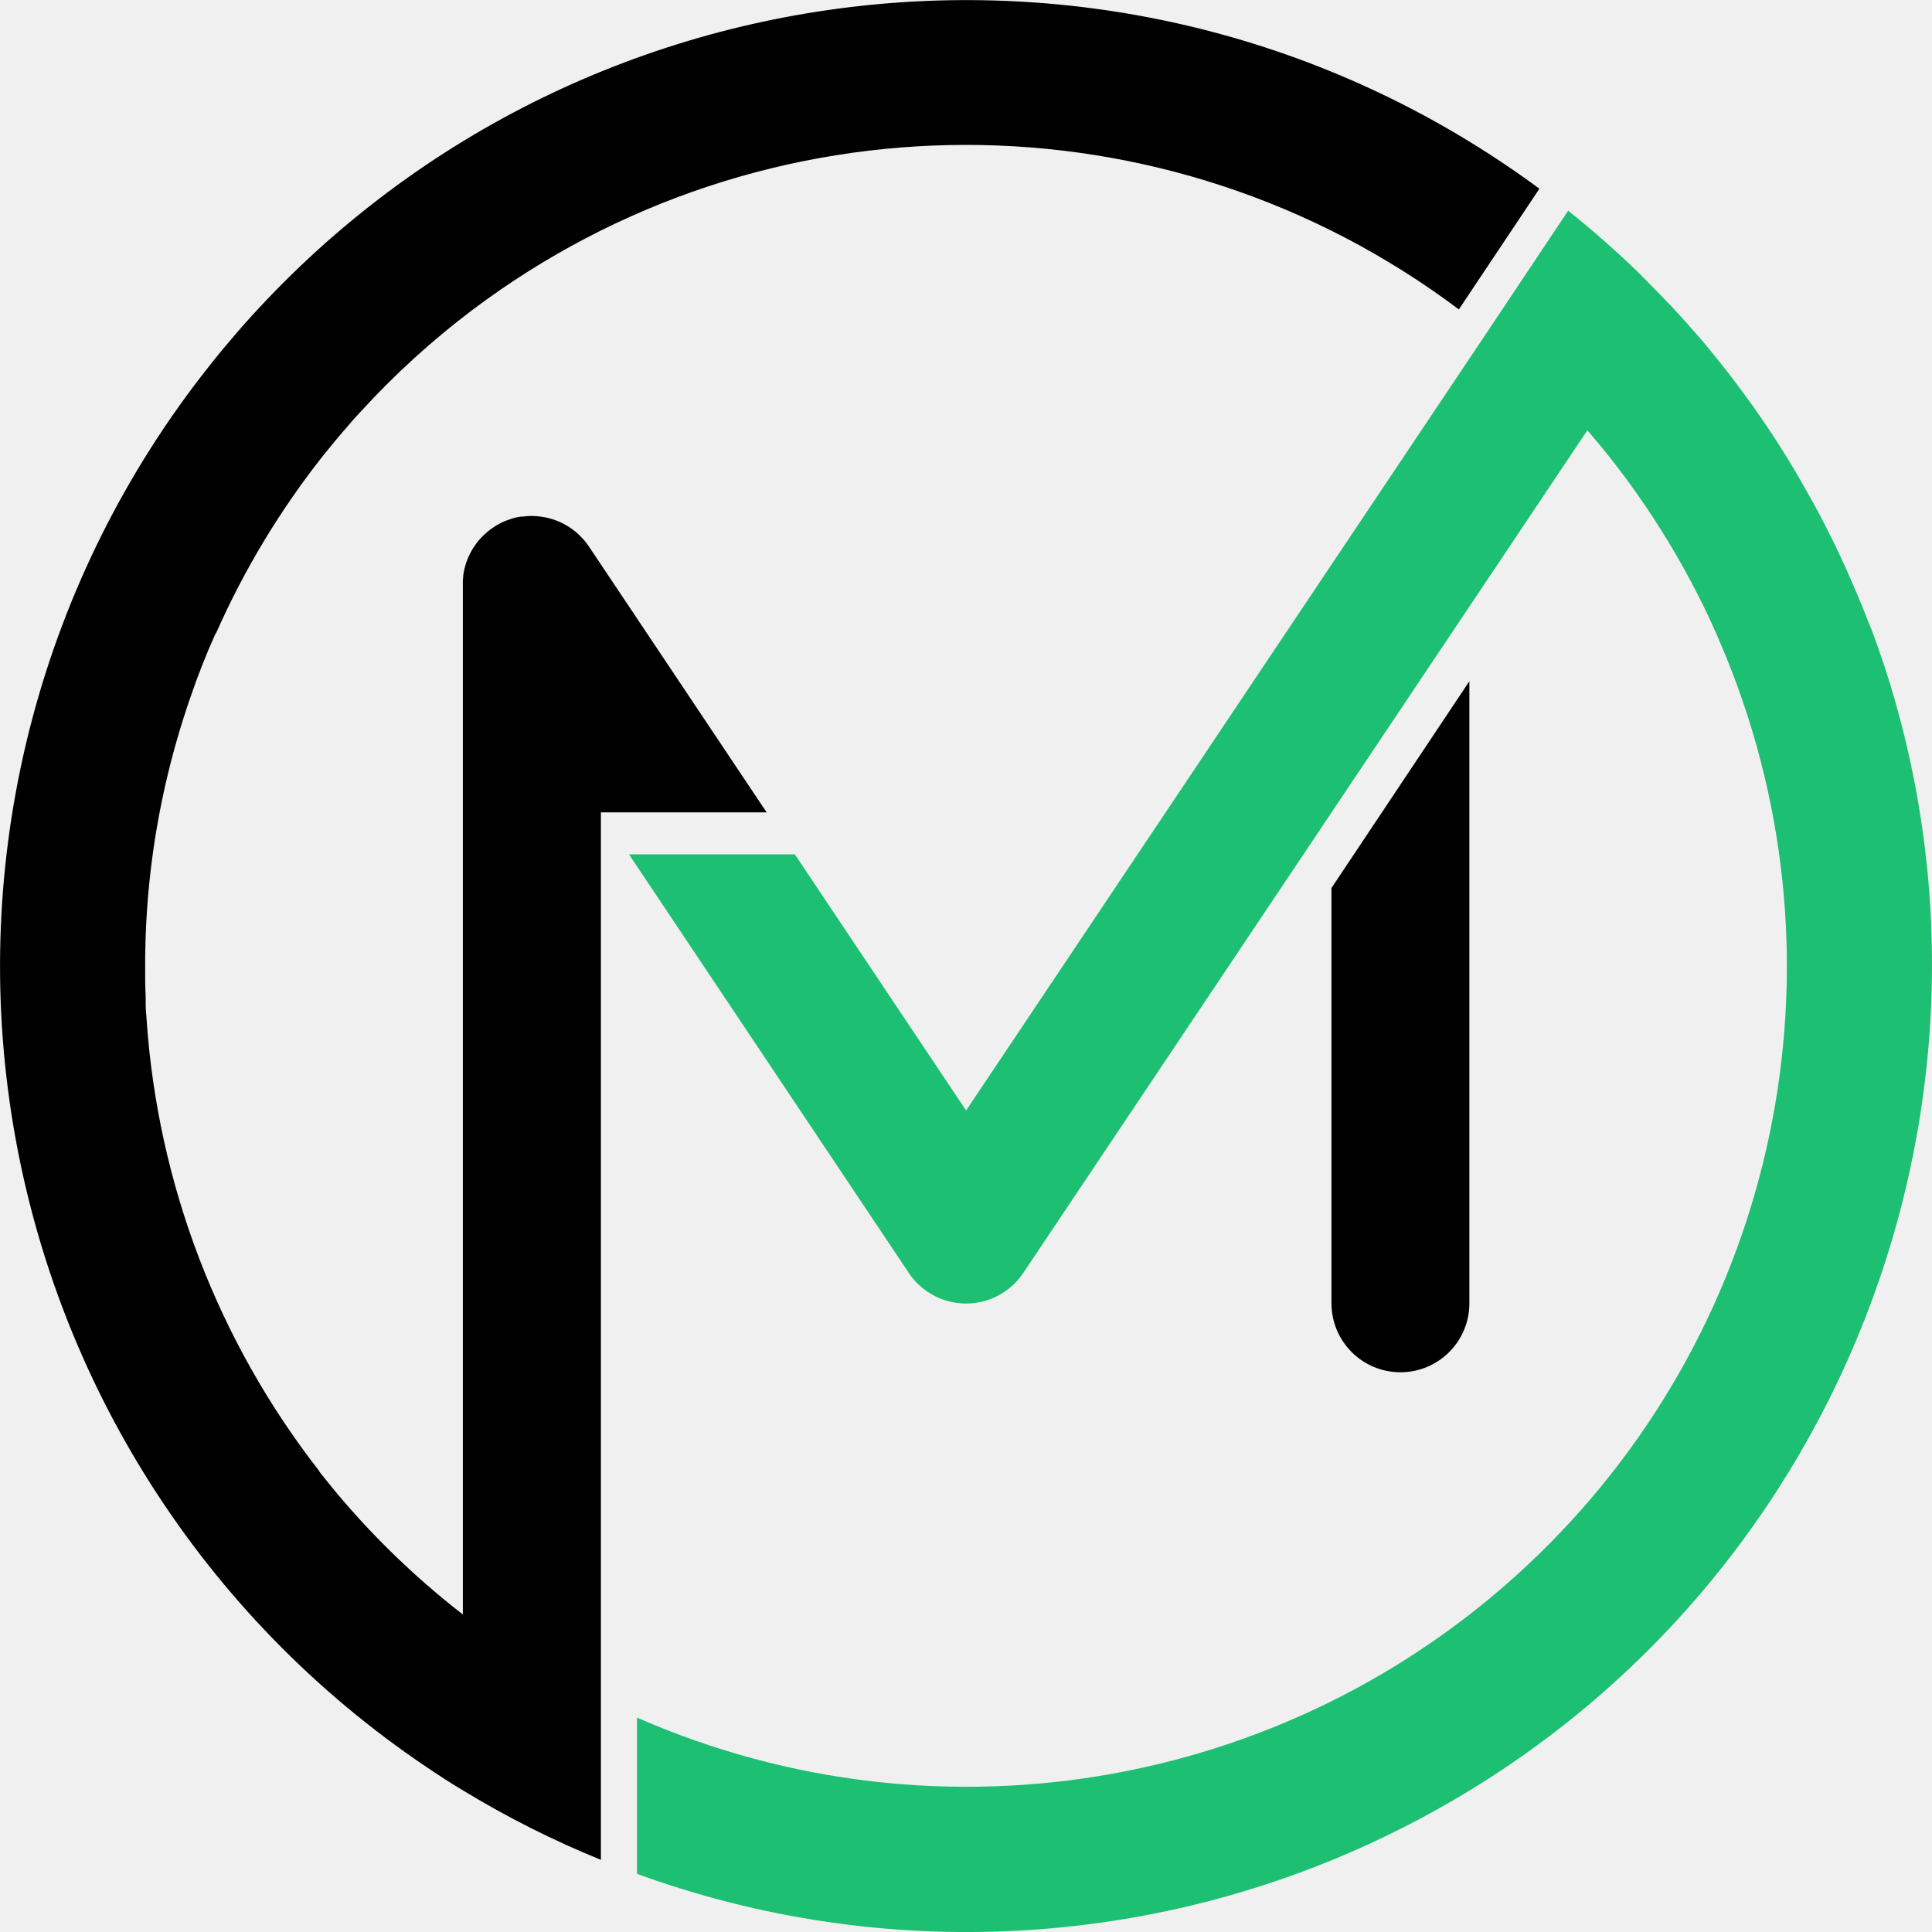
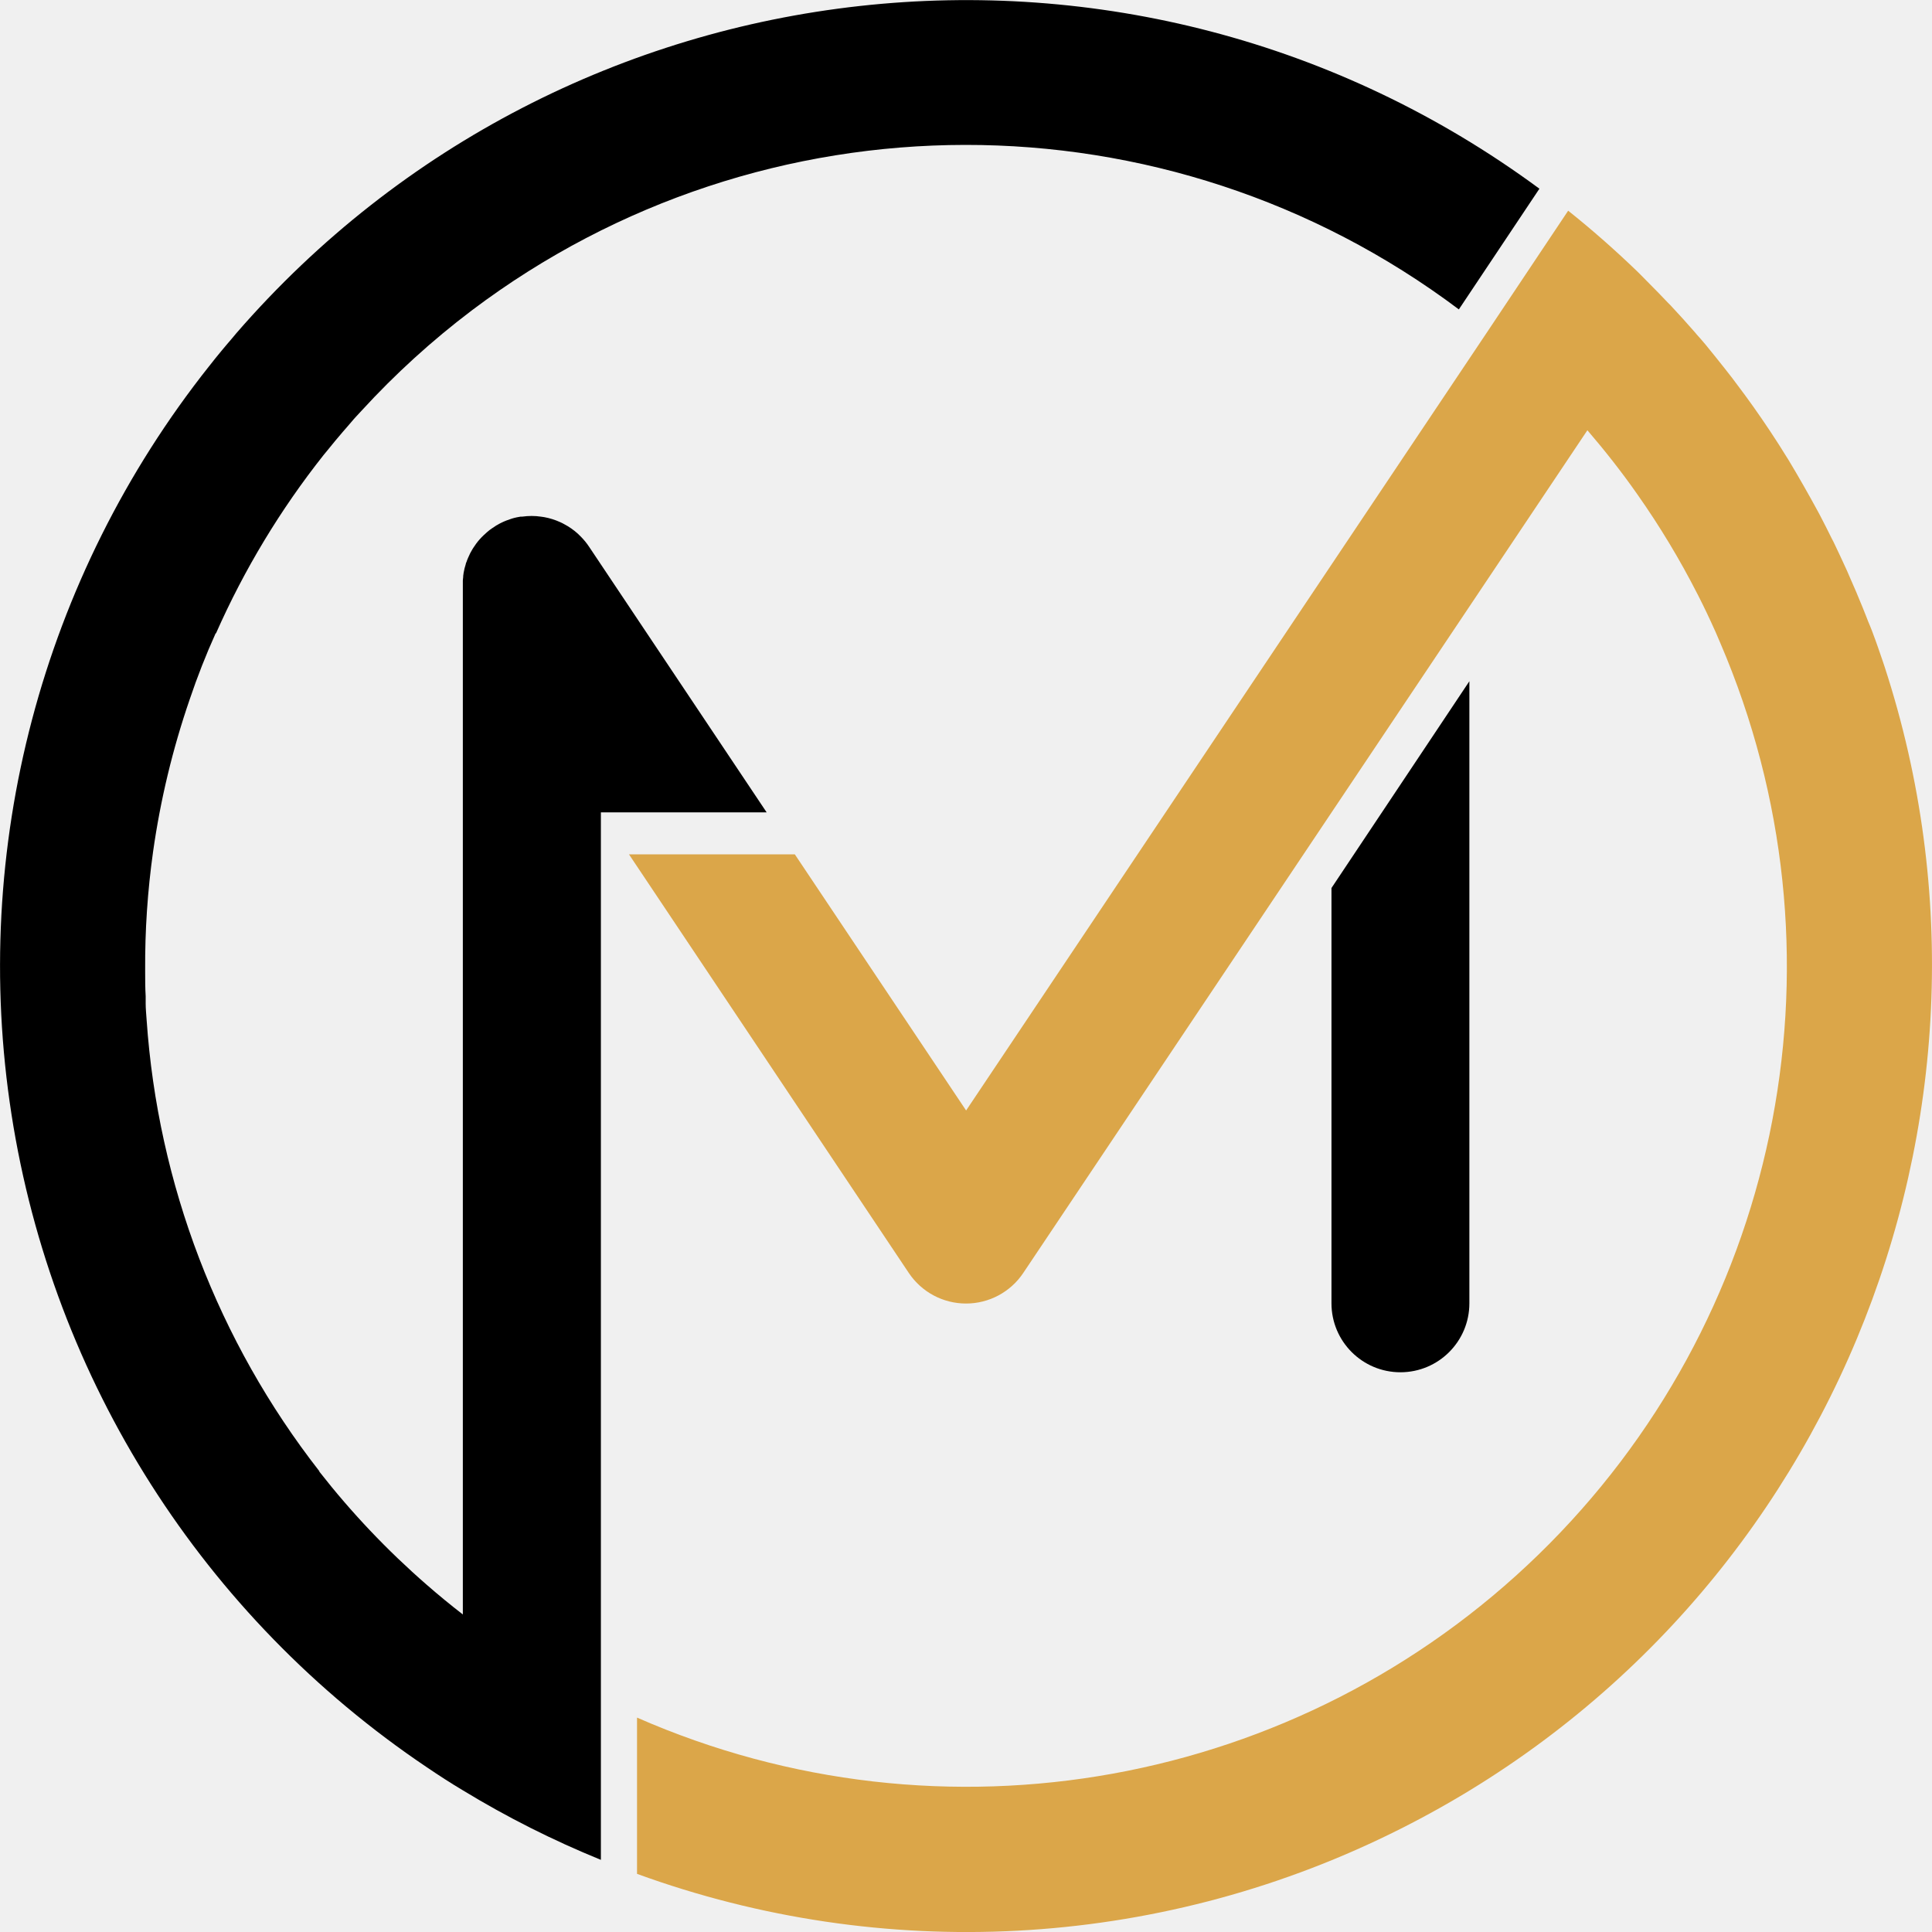
<svg xmlns="http://www.w3.org/2000/svg" viewBox="0 0 266.19 266.19">
  <defs>
    <style>
            .logo-path { fill: #000; }
-             .accent-path { fill: #1dbf73; }
+             .accent-path { fill: #DBA649; }
            @media (prefers-color-scheme: dark) {
                .logo-path { fill: #FFF; }
-                 .accent-path { fill: #1dbf73; }
+                 .accent-path { fill: #DBA649; }
            }
        </style>
  </defs>
  <g id="Layer_2" data-name="Layer 2">
    <g id="Layer_1-2" data-name="Layer 1">
      <path class="logo-path" d="M212.1,26,201,42.63A113.06,113.06,0,0,0,65,42.77l0,0A113.3,113.3,0,0,0,49.83,56.57c-.47.52-.95,1-1.42,1.57s-.78.89-1.16,1.34c-.7.82-1.4,1.65-2.07,2.49l-.61.74A113.46,113.46,0,0,0,29.76,87.26h-.05q-2,4.43-3.57,9.09a113.33,113.33,0,0,0-5.05,21h0A112.08,112.08,0,0,0,20,133.67v.15c0,1.14,0,2.28.07,3.43,0,.32,0,.64,0,1,0,.75.08,1.51.13,2.26A113.73,113.73,0,0,0,44,202.7v.06a112.45,112.45,0,0,0,14.77,15.57q2.44,2.13,5,4.11V80.56c0-.2,0-.4,0-.6a3.87,3.87,0,0,1,.05-.49.25.25,0,0,1,0-.12l.06-.44a8.55,8.55,0,0,1,.3-1.21c0-.1.06-.19.1-.29a4.82,4.82,0,0,1,.22-.57,8.45,8.45,0,0,1,.61-1.2.82.82,0,0,1,.11-.17q.18-.28.39-.57a8.72,8.72,0,0,1,1-1.13c.18-.17.36-.34.55-.5a6.8,6.8,0,0,1,.6-.46c.15-.11.31-.21.47-.31a1.61,1.61,0,0,1,.28-.17,5.86,5.86,0,0,1,.55-.3c.23-.11.46-.22.7-.31s.49-.18.74-.26.46-.13.69-.18l.54-.1.23,0a9.32,9.32,0,0,1,1.29-.09,8.38,8.38,0,0,1,1.32.1,2.7,2.7,0,0,1,.41.06,9.38,9.38,0,0,1,2.2.69,5,5,0,0,1,.52.26,9.11,9.11,0,0,1,1.9,1.32c.14.13.29.27.42.41a9.44,9.44,0,0,1,1.13,1.38l24.48,36.62H82.79l0,0V256.25a132.51,132.51,0,0,1-19-9.57c-1.69-1-3.36-2.09-5-3.2a133,133,0,0,1-30-193l.05-.06c.54-.69,1.09-1.38,1.65-2.05s.94-1.13,1.42-1.68c.22-.27.44-.54.67-.8A133.08,133.08,0,0,1,212.1,26Z" />
      <path class="logo-path" d="M183.45,122.35l19-28.49v85.71a9.5,9.5,0,0,1-19,0Z" />
      <path class="accent-path" d="M259.66,91.86h0c-.07-.23-.16-.46-.23-.69-.24-.71-.48-1.42-.73-2.12l-.3-.84c-.31-.86-.63-1.72-1-2.57-.09-.23-.17-.45-.26-.67-.32-.82-.65-1.64-1-2.46-.13-.3-.25-.6-.37-.9-.31-.72-.62-1.44-.94-2.16l-.34-.79-.18-.39c-.23-.5-.46-1-.7-1.52s-.51-1.09-.77-1.63c-.08-.15-.15-.31-.22-.46l-.28-.54c-.49-1-1-2-1.52-3-.11-.2-.21-.41-.32-.6q-2-3.69-4.11-7.2l-.28-.44q-1-1.63-2.07-3.24l-.15-.23c-1.51-2.27-3.07-4.48-4.7-6.62l-.5-.67c-.67-.87-1.36-1.74-2.05-2.6l-.44-.55c-.8-1-1.61-2-2.44-2.9l-.16-.2h0c-1.13-1.3-2.29-2.58-3.46-3.83h0l-.39-.39c-.8-.85-1.62-1.69-2.44-2.51L226,37.81l-.59-.58h0c-3-2.88-6.12-5.63-9.35-8.2L204.92,45.72,185.72,74.4,133.11,153l-23.6-35.29H86.66l38.55,57.67a9.48,9.48,0,0,0,7.89,4.22h0a9.48,9.48,0,0,0,7.89-4.22l42.45-63.41,19-28.38,16.27-24.31c2.44,2.84,4.75,5.78,6.89,8.84h0a113,113,0,0,1,8.28,13.74,1.14,1.14,0,0,0,.1.19q1.19,2.34,2.27,4.76l.12.26c.52,1.18,1,2.36,1.5,3.55h0A113,113,0,0,1,87.77,236.65v21.53a132.71,132.71,0,0,0,103.75-5.49C251.84,223.24,279.93,153.94,259.66,91.86Z" />
    </g>
  </g>
</svg>
